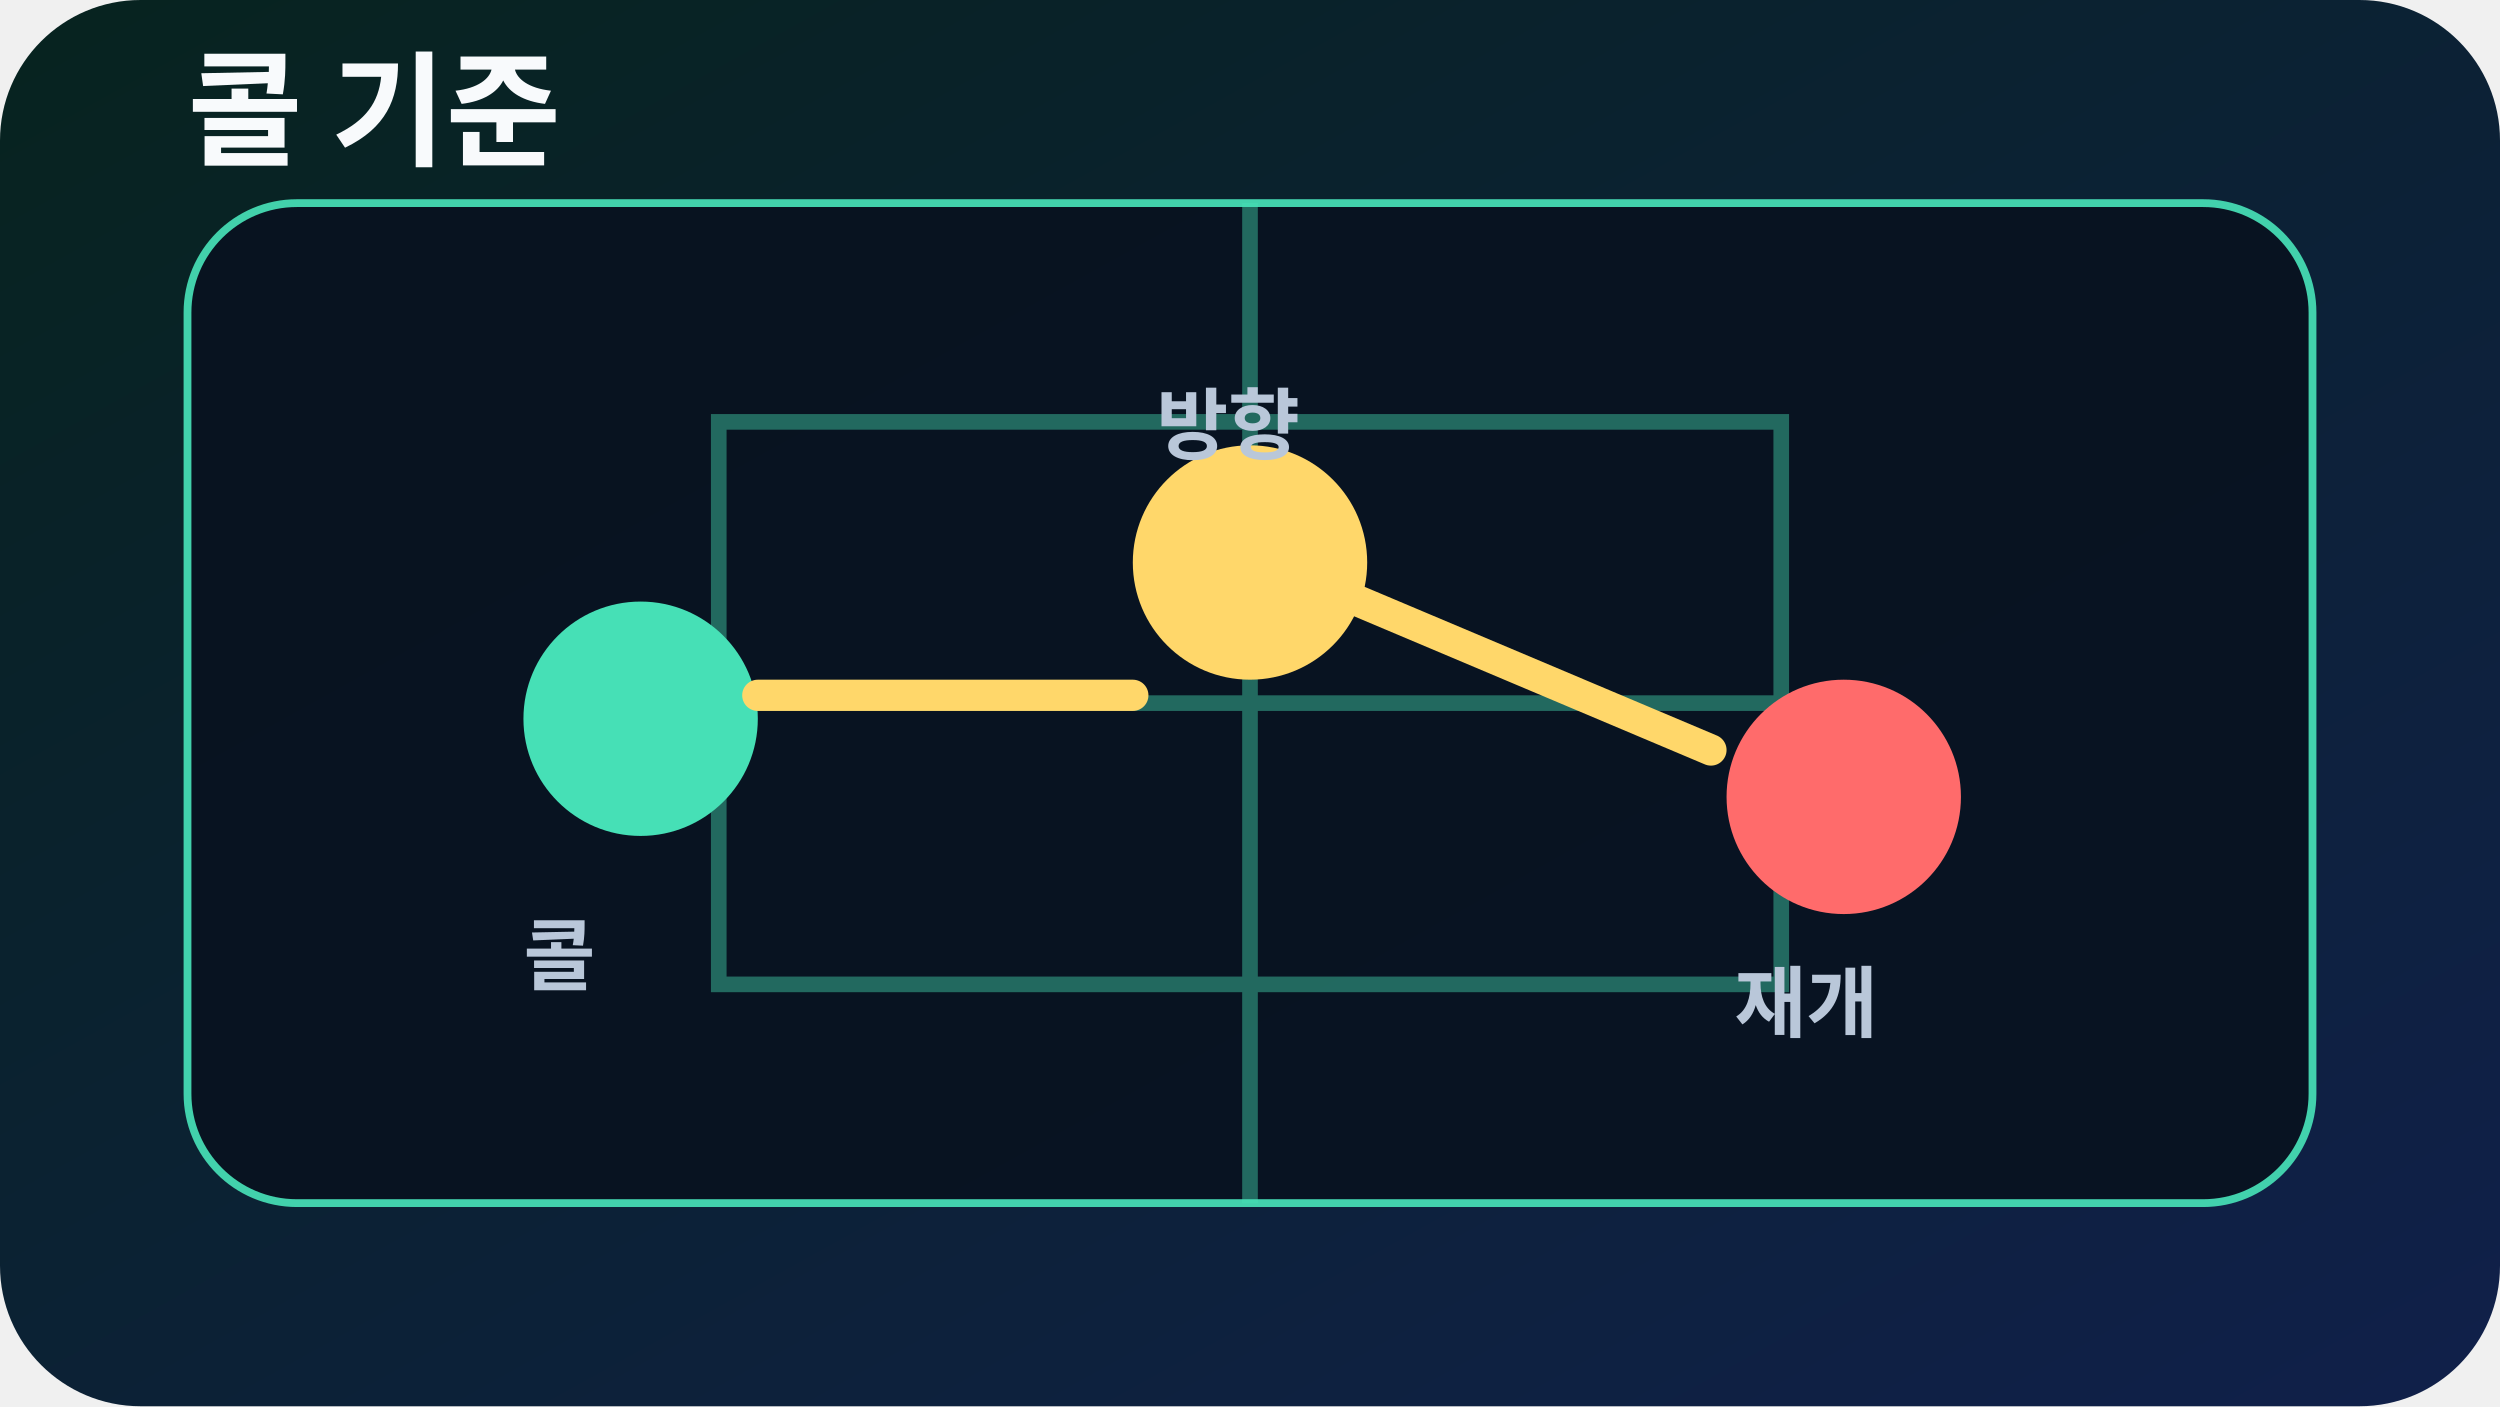
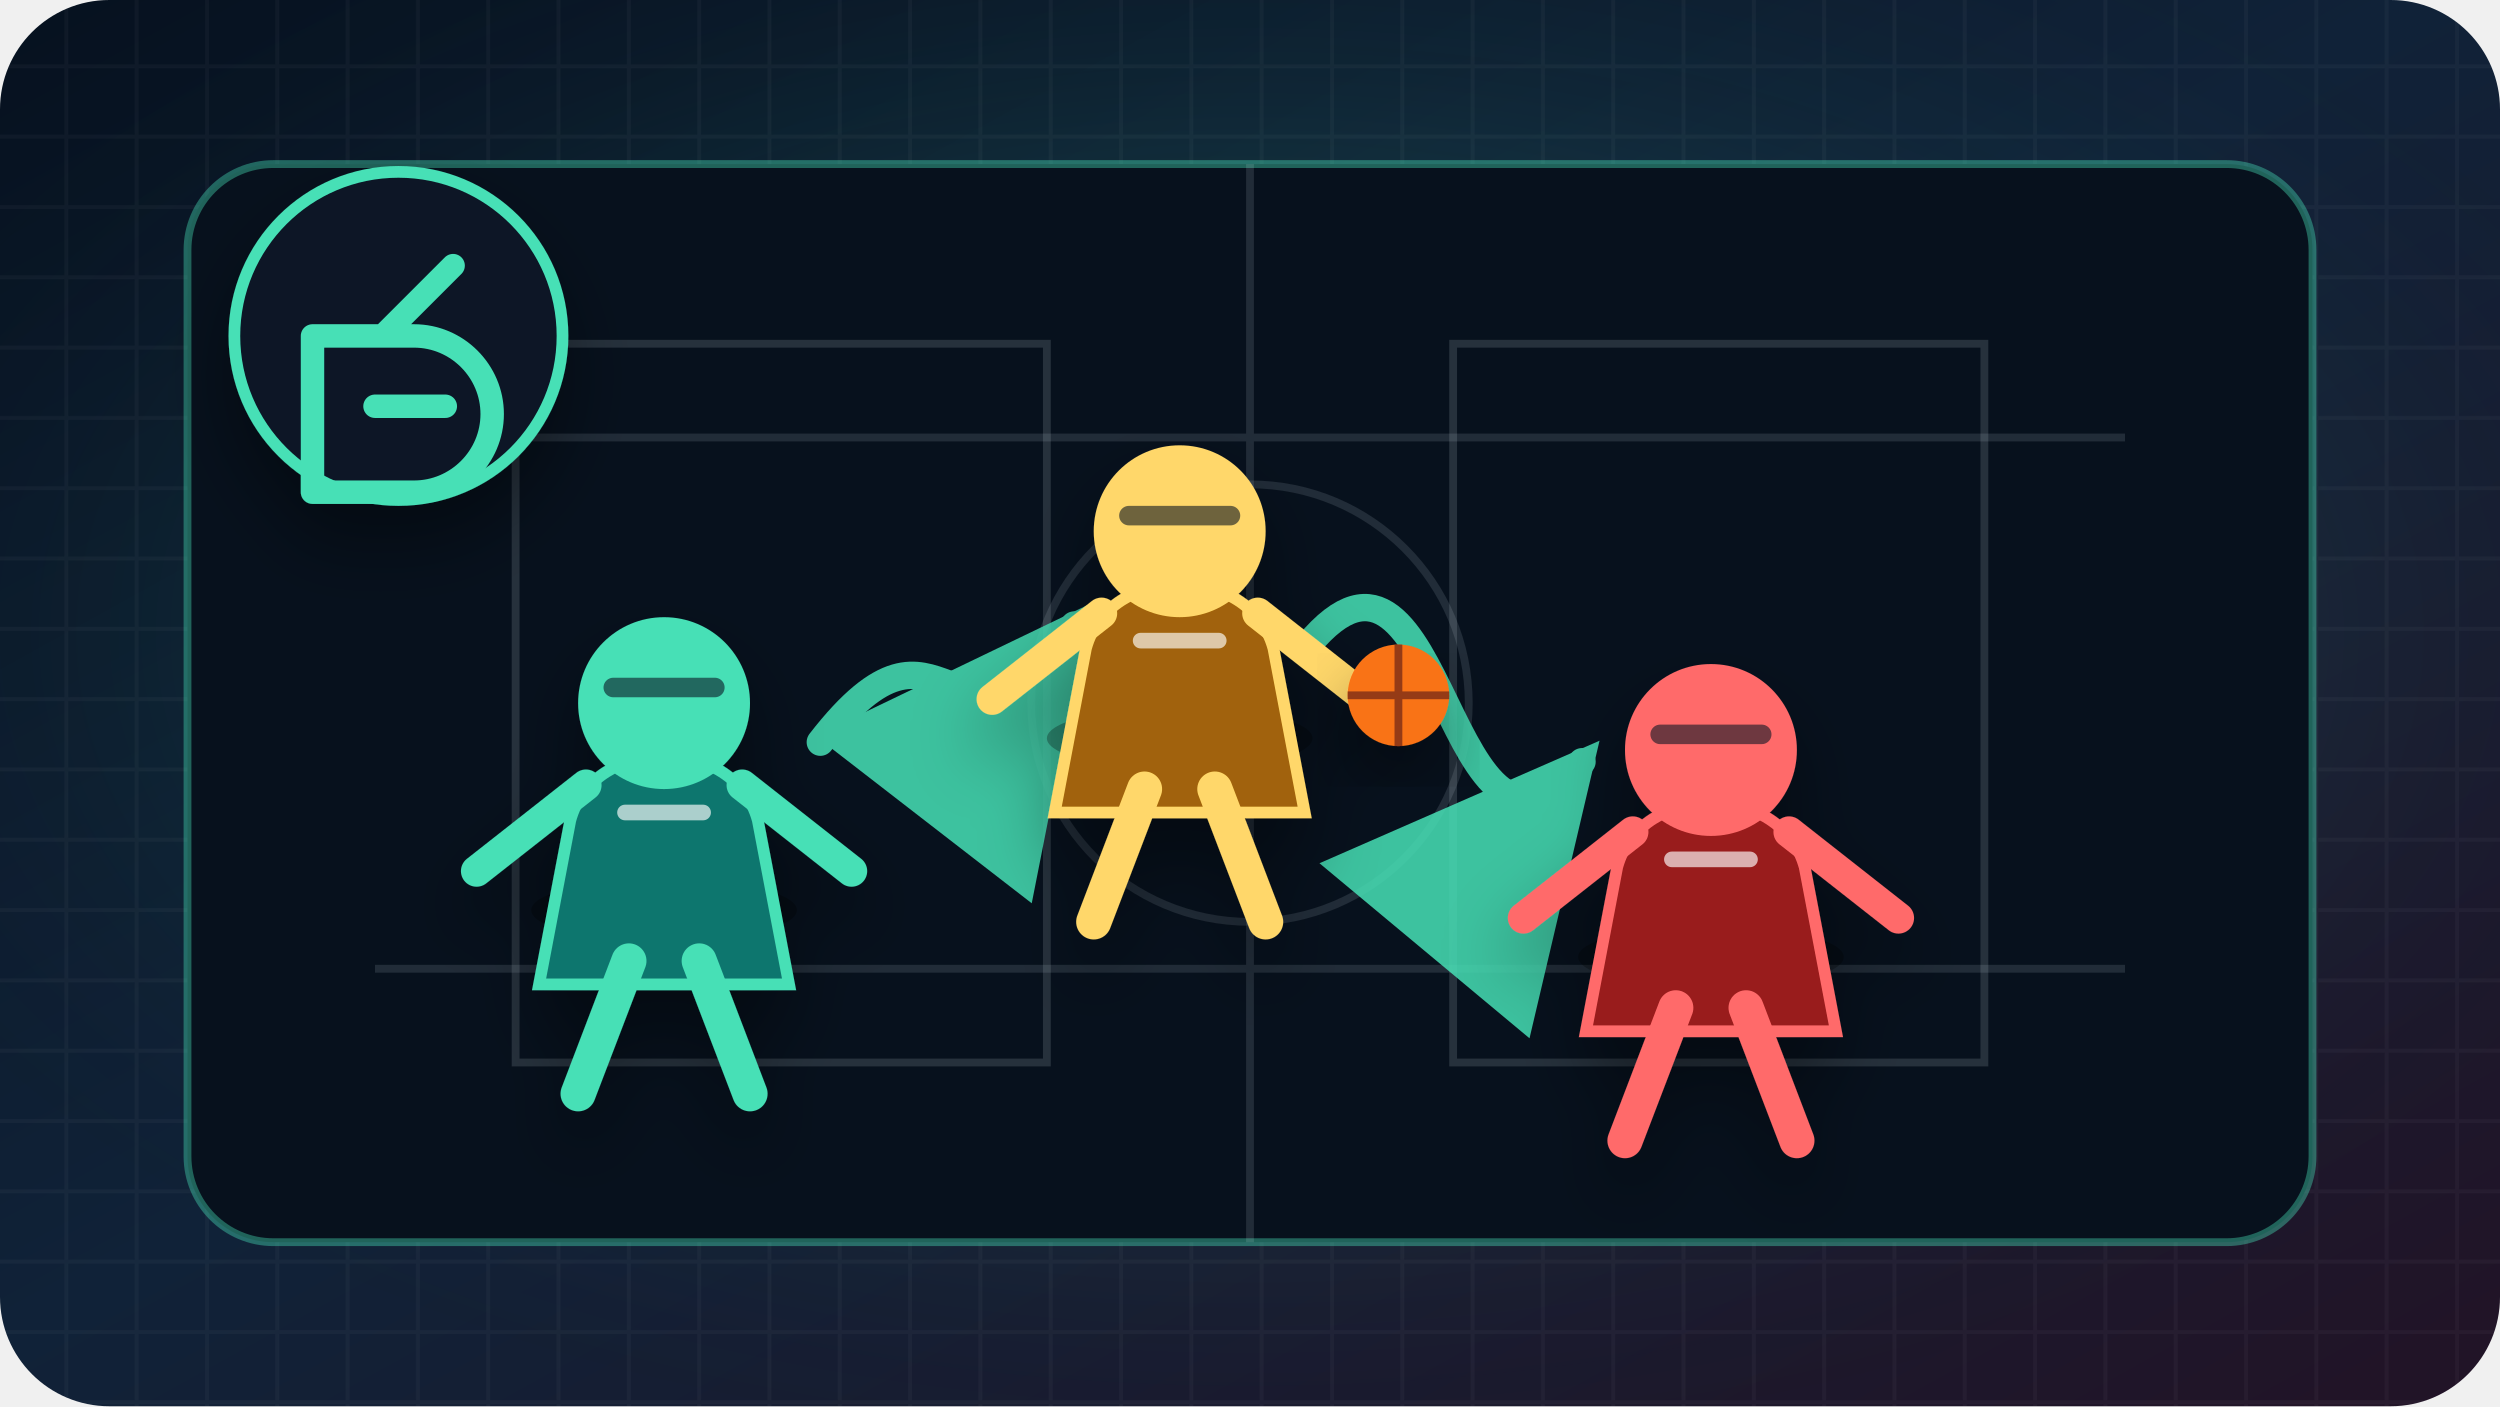
- <svg xmlns="http://www.w3.org/2000/svg" viewBox="0 0 320 180" role="img" aria-label="콜 기준 일러스트">
+ <svg xmlns="http://www.w3.org/2000/svg" viewBox="0 0 640 360" role="img" aria-label="referee illustration standard">
  <defs>
-     <linearGradient id="g" x1="0" x2="1" y1="0" y2="1">
-       <stop stop-color="#07231f" />
-       <stop offset="1" stop-color="#10204a" />
+     <linearGradient id="bg" x1="0" x2="1" y1="0" y2="1">
+       <stop stop-color="#06111f" />
+       <stop offset=".48" stop-color="#102238" />
+       <stop offset="1" stop-color="#221326" />
    </linearGradient>
-     <style>.t{font:800 16px Arial,"Noto Sans KR",sans-serif;fill:#f8fafc}.s{font:700 10px Arial,"Noto Sans KR",sans-serif;fill:#b9c7d9}.l{fill:none;stroke:#46e0b6;stroke-width:2;opacity:.42}.p{fill:#46e0b6}.o{fill:#ffd76a}.r{fill:#ff6b6b}</style>
+     <radialGradient id="glow" cx="50%" cy="45%" r="62%">
+       <stop stop-color="#46e0b6" stop-opacity=".24" />
+       <stop offset=".58" stop-color="#46e0b6" stop-opacity=".07" />
+       <stop offset="1" stop-color="#000" stop-opacity="0" />
+     </radialGradient>
+     <filter id="shadow" x="-30%" y="-30%" width="160%" height="170%">
+       <feDropShadow dx="0" dy="10" stdDeviation="9" flood-color="#000" flood-opacity=".38" />
+     </filter>
+     <pattern id="grain" width="18" height="18" patternUnits="userSpaceOnUse">
+       <path d="M0 17H18M17 0V18" stroke="#fff" stroke-opacity=".035" />
+     </pattern>
+     <marker id="arrow" markerWidth="10" markerHeight="10" refX="9" refY="5" orient="auto" markerUnits="strokeWidth">
+       <path d="M0 0L10 5L0 10Z" fill="#46e0b6" />
+     </marker>
  </defs>
-   <rect width="320" height="180" rx="18" fill="url(#g)" />
-   <rect x="24" y="26" width="272" height="128" rx="14" fill="#08111f" stroke="#46e0b6" opacity=".92" />
-   <path class="l" d="M160 26v128M78 90h164M92 54h136v72H92z" />
-   <circle class="p" cx="82" cy="92" r="15" />
-   <circle class="o" cx="160" cy="72" r="15" />
-   <circle class="r" cx="236" cy="102" r="15" />
-   <path d="M97 89h48M174 77l45 19" stroke="#ffd76a" stroke-width="4" stroke-linecap="round" />
-   <text x="24" y="20" class="t">콜 기준</text>
-   <text x="67" y="126" class="s">콜</text>
-   <text x="148" y="58" class="s">방향</text>
-   <text x="222" y="132" class="s">재개</text>
+   <rect width="640" height="360" rx="28" fill="url(#bg)" />
+   <rect width="640" height="360" rx="28" fill="url(#glow)" />
+   <rect width="640" height="360" rx="28" fill="url(#grain)" />
+   <rect x="48" y="42" width="544" height="276" rx="22" fill="#07111d" stroke="#46e0b6" stroke-opacity=".4" stroke-width="2" />
+   <path d="M320 42V318M96 112H544M96 248H544" stroke="#e5f3ff" stroke-opacity=".12" stroke-width="2" />
+   <path d="M132 88h136v184H132zM372 88h136v184H372z" fill="none" stroke="#e5f3ff" stroke-opacity=".14" stroke-width="2" />
+   <circle cx="320" cy="180" r="56" fill="none" stroke="#e5f3ff" stroke-opacity=".12" stroke-width="2" />
+   <g>
+     <path d="M210 190C242.5 148, 242.5 202, 275 160" fill="none" stroke="#46e0b6" stroke-width="7" stroke-linecap="round" marker-end="url(#arrow)" opacity=".85" />
+     <path d="M335 165C370 123, 370 237, 405 195" fill="none" stroke="#46e0b6" stroke-width="7" stroke-linecap="round" marker-end="url(#arrow)" opacity=".85" />
+     <g transform="translate(102 86)" filter="url(#shadow)">
+       <circle r="42" fill="#0b1726" stroke="#46e0b6" stroke-width="3" />
+       <path d="M-22 0h26c11 0 20 9 20 20s-9 20-20 20h-26z M-4 0l18-18 M-6 18h18" fill="none" stroke="#46e0b6" stroke-width="6" stroke-linecap="round" stroke-linejoin="round" />
+     </g>
+     <g filter="url(#shadow)" transform="translate(170 198) scale(1 1)">
+       <ellipse cx="0" cy="35" rx="34" ry="8" fill="#000" opacity=".28" />
+       <path d="M-24 12c6-22 42-22 48 0l8 42h-64z" fill="#0f766e" stroke="#46e0b6" stroke-width="3" />
+       <circle cx="0" cy="-18" r="22" fill="#46e0b6" />
+       <path d="M-20 3l-28 22M20 3l28 22" stroke="#46e0b6" stroke-width="8" stroke-linecap="round" />
+       <path d="M-9 48l-13 34M9 48l13 34" stroke="#46e0b6" stroke-width="9" stroke-linecap="round" />
+       <path d="M-13 -22h26" stroke="#06111f" stroke-width="5" stroke-linecap="round" opacity=".58" />
+       <path d="M-10 10h20" stroke="#fff" stroke-opacity=".65" stroke-width="4" stroke-linecap="round" />
+     </g>
+     <g filter="url(#shadow)" transform="translate(302 154) scale(-1 1)">
+       <ellipse cx="0" cy="35" rx="34" ry="8" fill="#000" opacity=".28" />
+       <path d="M-24 12c6-22 42-22 48 0l8 42h-64z" fill="#a16207" stroke="#ffd76a" stroke-width="3" />
+       <circle cx="0" cy="-18" r="22" fill="#ffd76a" />
+       <path d="M-20 3l-28 22M20 3l28 22" stroke="#ffd76a" stroke-width="8" stroke-linecap="round" />
+       <path d="M-9 48l-13 34M9 48l13 34" stroke="#ffd76a" stroke-width="9" stroke-linecap="round" />
+       <path d="M-13 -22h26" stroke="#06111f" stroke-width="5" stroke-linecap="round" opacity=".58" />
+       <path d="M-10 10h20" stroke="#fff" stroke-opacity=".65" stroke-width="4" stroke-linecap="round" />
+     </g>
+     <g filter="url(#shadow)" transform="translate(438 210) scale(1 1)">
+       <ellipse cx="0" cy="35" rx="34" ry="8" fill="#000" opacity=".28" />
+       <path d="M-24 12c6-22 42-22 48 0l8 42h-64z" fill="#991b1b" stroke="#ff6b6b" stroke-width="3" />
+       <circle cx="0" cy="-18" r="22" fill="#ff6b6b" />
+       <path d="M-20 3l-28 22M20 3l28 22" stroke="#ff6b6b" stroke-width="8" stroke-linecap="round" />
+       <path d="M-9 48l-13 34M9 48l13 34" stroke="#ff6b6b" stroke-width="9" stroke-linecap="round" />
+       <path d="M-13 -22h26" stroke="#06111f" stroke-width="5" stroke-linecap="round" opacity=".58" />
+       <path d="M-10 10h20" stroke="#fff" stroke-opacity=".65" stroke-width="4" stroke-linecap="round" />
+     </g>
+     <g filter="url(#shadow)">
+       <circle cx="358" cy="178" r="13" fill="#f97316" />
+       <path d="M345 178h26M358 165v26" stroke="#7c2d12" stroke-width="2" fill="none" opacity=".8" />
+     </g>
+   </g>
</svg>
